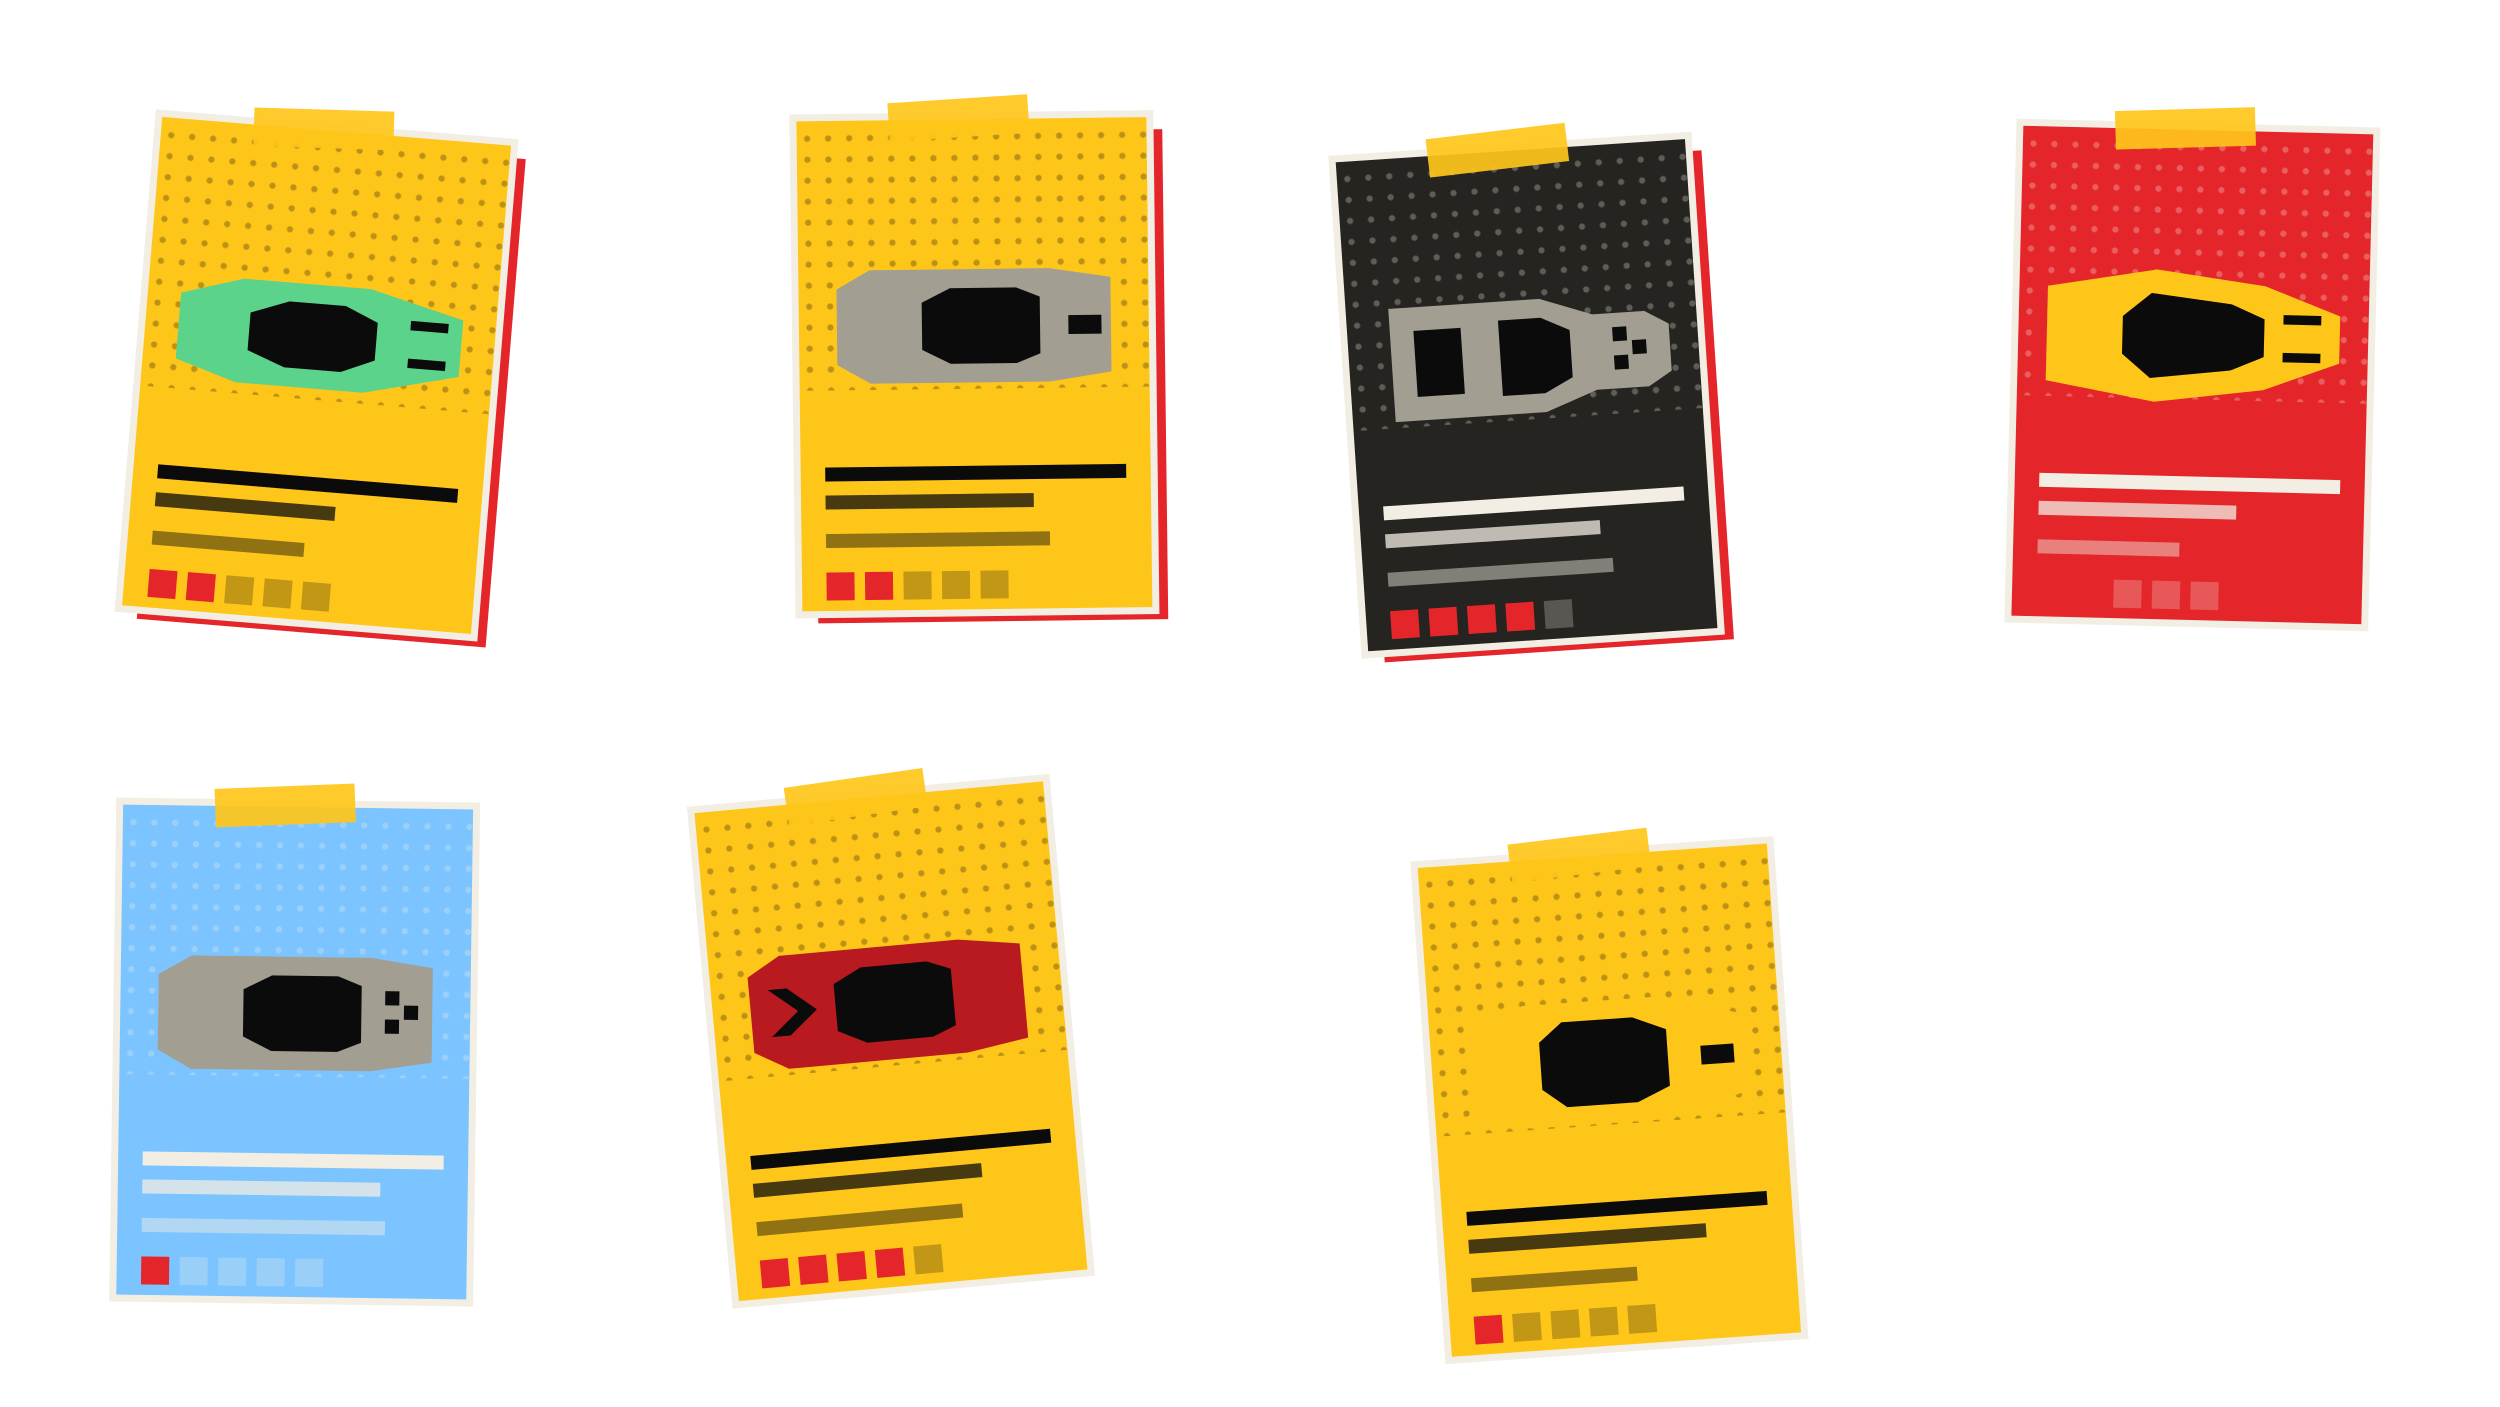
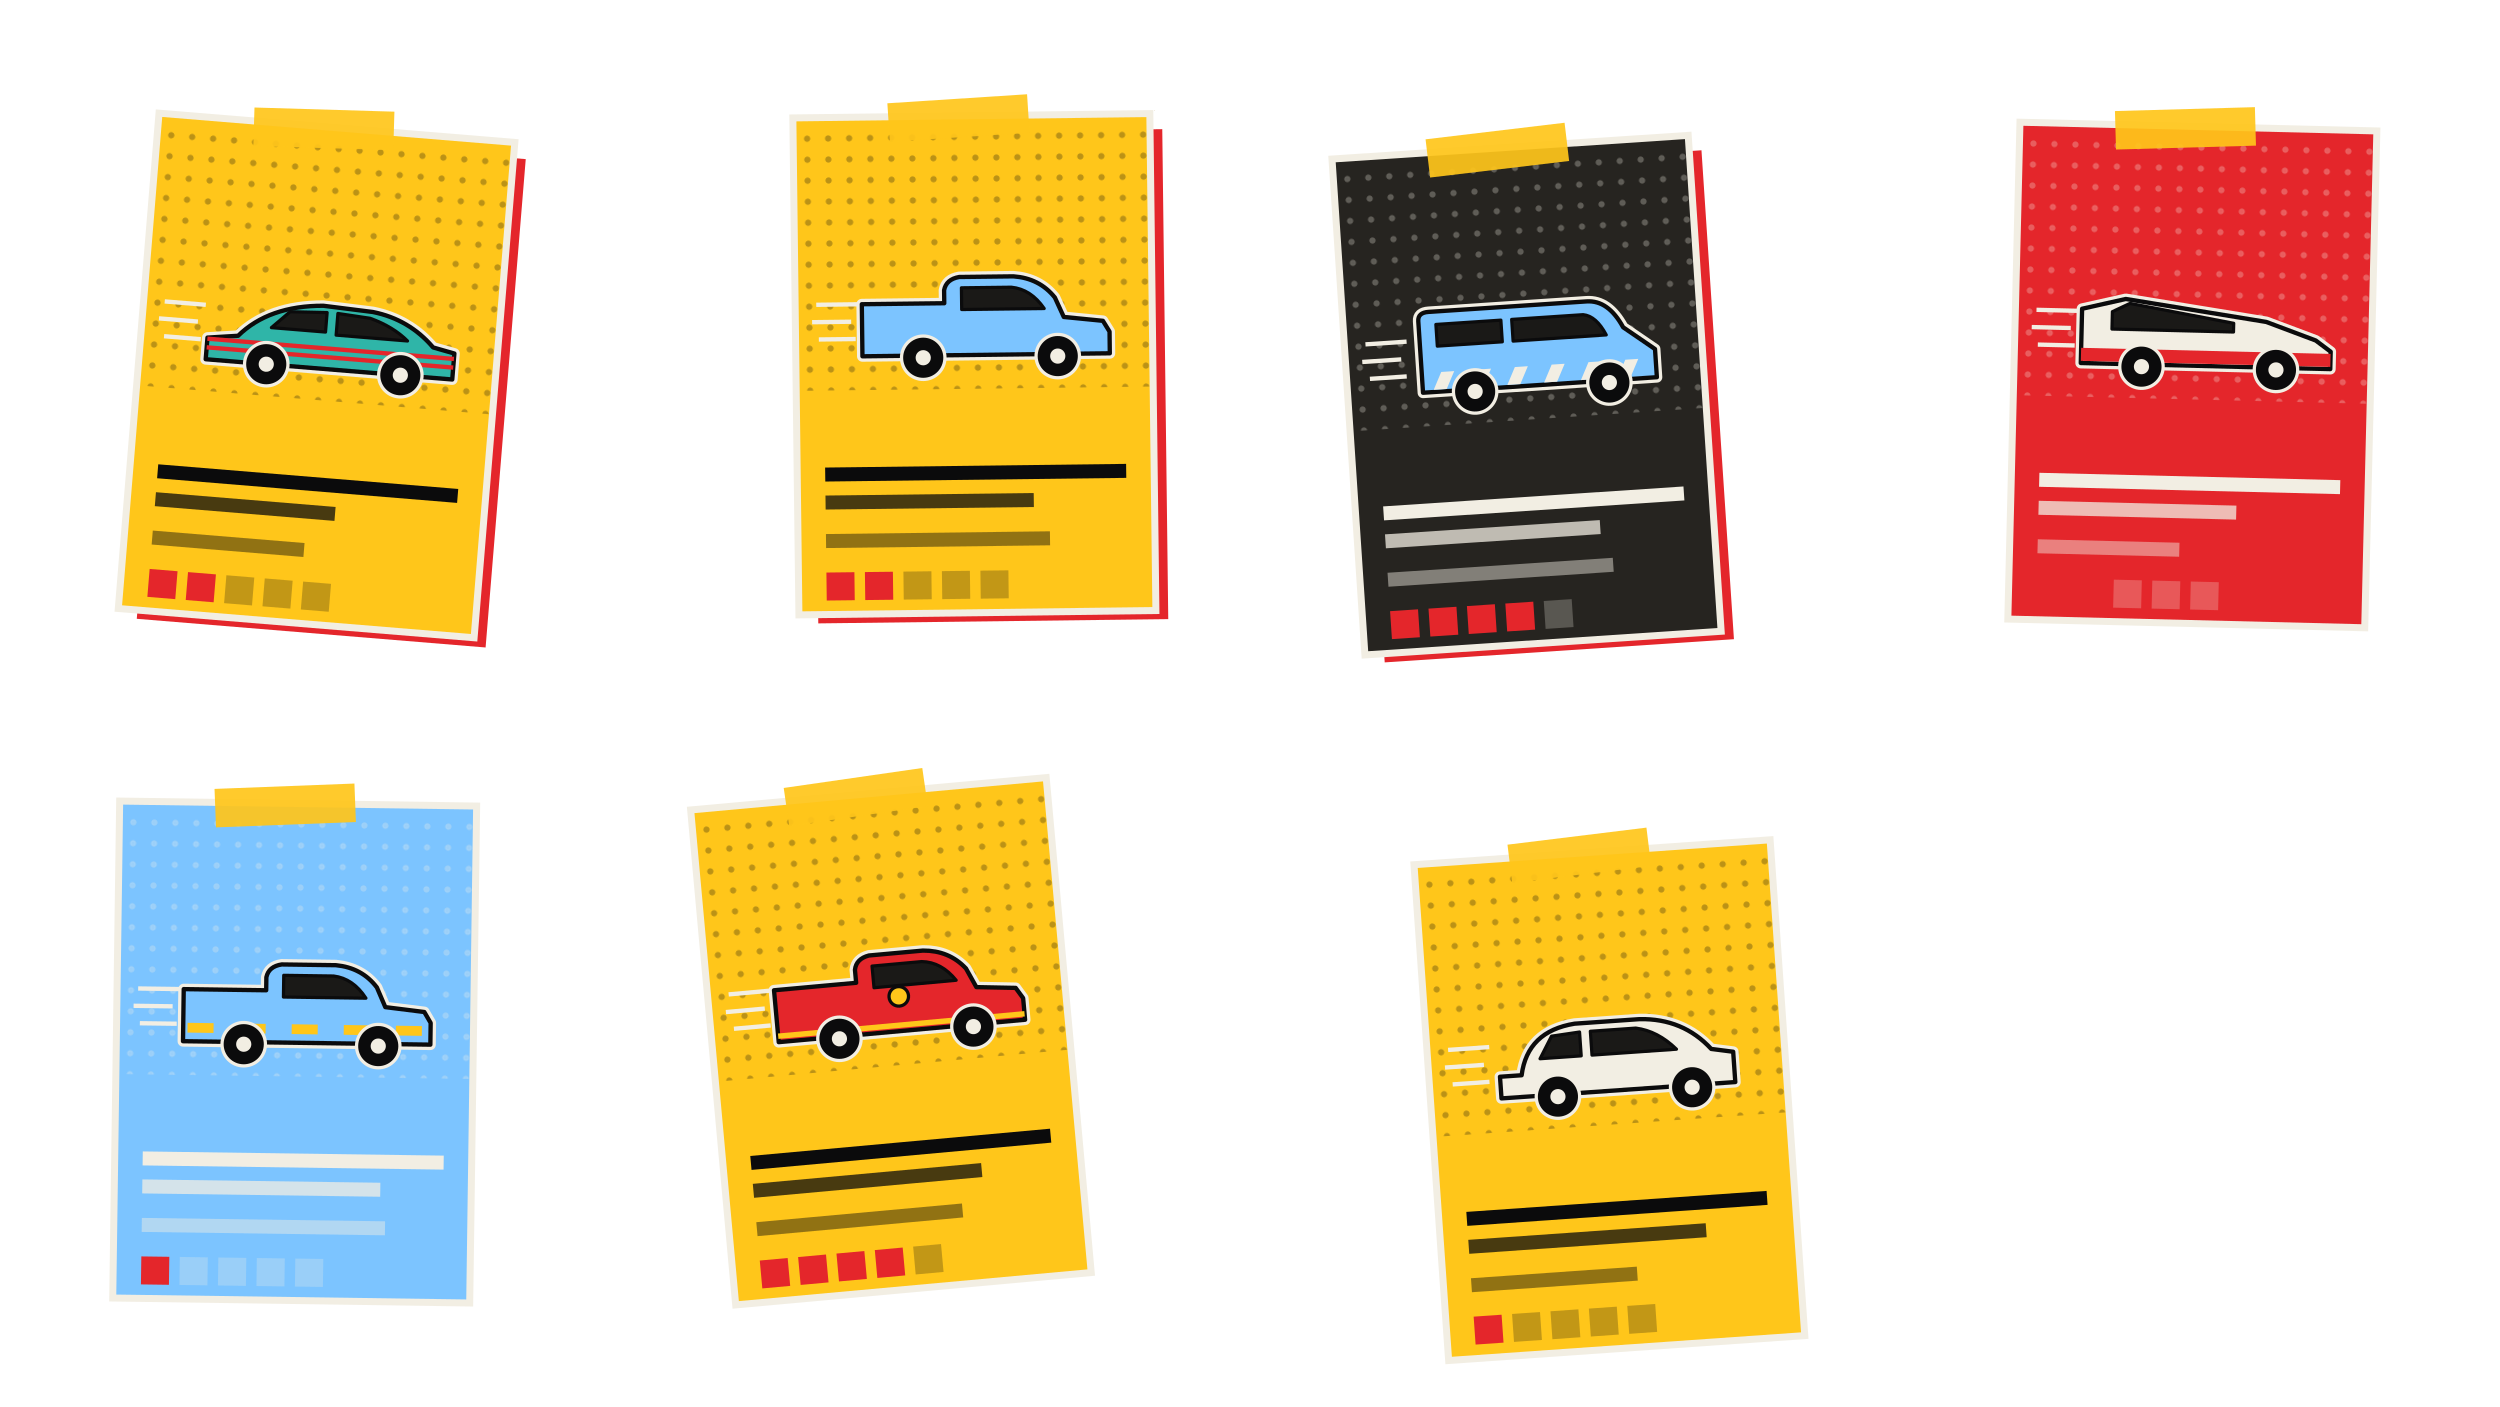
<svg xmlns="http://www.w3.org/2000/svg" viewBox="0 0 1600 900" width="1600" height="900">
  <defs>
    <pattern id="front-dot-text" width="12" height="12" patternUnits="userSpaceOnUse">
      <circle cx="6" cy="6" r="1.8" fill="#f2eee3" />
    </pattern>
    <pattern id="front-dot-surface" width="12" height="12" patternUnits="userSpaceOnUse">
      <circle cx="6" cy="6" r="1.8" fill="#0b0b0c" />
    </pattern>
    <pattern id="front-dot-grid" width="24" height="24" patternUnits="userSpaceOnUse">
      <circle cx="12" cy="12" r="3" fill="#262420" />
    </pattern>
  </defs>
  <g transform="translate(202.6 240.3) scale(1.12)">
    <g transform="rotate(4.7)">
      <rect x="-91" y="-133" width="200" height="280" fill="#e4262b" />
      <rect x="-104" y="-144" width="208" height="288" fill="#f2eee3" />
      <rect x="-100" y="-140" width="200" height="280" fill="#ffc61a" />
      <g transform="translate(-100 -136)" opacity="0.28">
        <rect width="200" height="150" fill="url(#front-dot-surface)" />
      </g>
-       <g transform="translate(0 -22) scale(2.7)">
-         <path fill="#5bd38a" d="M-30 -7 L-17 -11 H10 L30 -6 V6 L10 11 H-17 L-30 7 Z" />
-         <path fill="#0b0b0c" d="M-7 -7 H5 L12 -4 V4 L5 7 H-7 L-15 4 V-4 Z M19 -5 H27 V-3 H19 Z M19 3 H27 V5 H19 Z" />
+       <g transform="translate(-76.3 -104.5) scale(0.62)">
+         <g stroke-linejoin="round">
+           <path d="M-22 112H16M-26 128H10M-20 144H14" fill="none" stroke="#f2eee3" stroke-width="4" />
+           <path d="M20 142L48 138Q74 108 124 104L170 106Q204 110 228 134L248 138L248 162L20 162Z" fill="#f2eee3" stroke="#f2eee3" stroke-width="10" />
+           <path d="M20 142L48 138Q74 108 124 104L170 106Q204 110 228 134L248 138L248 162L20 162Z" fill="#2fb5a8" stroke="#0b0b0c" stroke-width="4" />
+           <rect x="20" y="141" width="228" height="4" fill="#e4262b" />
+           <rect x="20" y="149" width="228" height="4" fill="#e4262b" />
+           <path d="M78 128L94 112L128 110L128 128ZM138 110L168 112Q190 118 204 130L138 130Z" fill="#1a1917" stroke="#0b0b0c" stroke-width="3" />
+           <circle cx="76" cy="162" r="20" fill="#0b0b0c" stroke="#f2eee3" stroke-width="3" />
+           <circle cx="76" cy="162" r="7" fill="#f2eee3" />
+           <circle cx="200" cy="162" r="20" fill="#0b0b0c" stroke="#f2eee3" stroke-width="3" />
+           <circle cx="200" cy="162" r="7" fill="#f2eee3" />
+         </g>
      </g>
      <rect x="-86" y="58" width="172" height="8" fill="#0b0b0c" />
      <rect x="-86" y="74" width="103" height="8" fill="#0b0b0c" opacity="0.75" />
      <rect x="-86" y="96" width="87" height="8" fill="#0b0b0c" opacity="0.45" />
      <rect x="-86" y="118" width="16" height="16" fill="#e4262b" />
      <rect x="-64" y="118" width="16" height="16" fill="#e4262b" />
      <rect x="-42" y="118" width="16" height="16" fill="#0b0b0c" opacity="0.25" />
      <rect x="-20" y="118" width="16" height="16" fill="#0b0b0c" opacity="0.25" />
      <rect x="2" y="118" width="16" height="16" fill="#0b0b0c" opacity="0.25" />
      <rect x="-40" y="-152" width="80" height="22" fill="#ffc61a" transform="rotate(-3)" opacity="0.92" />
    </g>
  </g>
  <g transform="translate(623.6 233.1) scale(1.12)">
    <g transform="rotate(-0.7)">
      <rect x="-91" y="-133" width="200" height="280" fill="#e4262b" />
      <rect x="-104" y="-144" width="208" height="288" fill="#f2eee3" />
      <rect x="-100" y="-140" width="200" height="280" fill="#ffc61a" />
      <g transform="translate(-100 -136)" opacity="0.28">
        <rect width="200" height="150" fill="url(#front-dot-surface)" />
      </g>
-       <g transform="translate(0 -22) scale(2.7)">
-         <path fill="#a39e92" d="M-29 -8 L-22 -12 H16 L29 -10 V10 L16 12 H-22 L-29 8 Z" />
-         <path fill="#0b0b0c" d="M-5 -8 H9 L14 -6 V6 L9 8 H-5 L-11 5 V-5 Z M20 -2 H27 V2 H20 Z" />
+       <g transform="translate(-76.3 -104.5) scale(0.62)">
+         <g stroke-linejoin="round">
+           <path d="M-22 112H16M-26 128H10M-20 144H14" fill="none" stroke="#f2eee3" stroke-width="4" />
+           <path d="M20 160V112L96 112L96 100Q98 90 110 88L160 88Q184 90 198 108L206 126L242 130L248 140V160Z" fill="#f2eee3" stroke="#f2eee3" stroke-width="10" />
+           <path d="M20 160V112L96 112L96 100Q98 90 110 88L160 88Q184 90 198 108L206 126L242 130L248 140V160Z" fill="#7cc4ff" stroke="#0b0b0c" stroke-width="4" />
+           <path d="M112 98L158 98Q176 100 188 118L112 118Z" fill="#1a1917" stroke="#0b0b0c" stroke-width="3" />
+           <circle cx="76" cy="162" r="20" fill="#0b0b0c" stroke="#f2eee3" stroke-width="3" />
+           <circle cx="76" cy="162" r="7" fill="#f2eee3" />
+           <circle cx="200" cy="162" r="20" fill="#0b0b0c" stroke="#f2eee3" stroke-width="3" />
+           <circle cx="200" cy="162" r="7" fill="#f2eee3" />
+         </g>
      </g>
      <rect x="-86" y="58" width="172" height="8" fill="#0b0b0c" />
      <rect x="-86" y="74" width="119" height="8" fill="#0b0b0c" opacity="0.75" />
      <rect x="-86" y="96" width="128" height="8" fill="#0b0b0c" opacity="0.45" />
      <rect x="-86" y="118" width="16" height="16" fill="#e4262b" />
      <rect x="-64" y="118" width="16" height="16" fill="#e4262b" />
      <rect x="-42" y="118" width="16" height="16" fill="#0b0b0c" opacity="0.25" />
      <rect x="-20" y="118" width="16" height="16" fill="#0b0b0c" opacity="0.25" />
      <rect x="2" y="118" width="16" height="16" fill="#0b0b0c" opacity="0.25" />
      <rect x="-40" y="-152" width="80" height="22" fill="#ffc61a" transform="rotate(-3)" opacity="0.92" />
    </g>
  </g>
  <g transform="translate(977 252.9) scale(1.12)">
    <g transform="rotate(-3.8)">
      <rect x="-91" y="-133" width="200" height="280" fill="#e4262b" />
      <rect x="-104" y="-144" width="208" height="288" fill="#f2eee3" />
      <rect x="-100" y="-140" width="200" height="280" fill="#262420" />
      <g transform="translate(-100 -136)" opacity="0.28">
        <rect width="200" height="150" fill="url(#front-dot-text)" />
      </g>
-       <g transform="translate(0 -22) scale(2.7)">
-         <path fill="#a39e92" d="M-28 -12 H4 L15 -8 H26 L31 -5 V5 L26 8 H15 L4 12 H-28 Z" />
-         <path fill="#0b0b0c" d="M-5 -8 H4 L10 -5 V5 L4 8 H-5 Z M-23 -7 H-13 V7 H-23 Z M19 -5 H22 V-2 H19 Z M23 -2 H26 V1 H23 Z M19 1 H22 V4 H19 Z" />
+       <g transform="translate(-76.3 -104.5) scale(0.62)">
+         <g stroke-linejoin="round">
+           <path d="M-22 112H16M-26 128H10M-20 144H14" fill="none" stroke="#f2eee3" stroke-width="4" />
+           <path d="M28 160V94Q28 86 38 86L184 86Q204 86 216 112L244 134L244 160Z" fill="#f2eee3" stroke="#f2eee3" stroke-width="10" />
+           <path d="M28 160V94Q28 86 38 86L184 86Q204 86 216 112L244 134L244 160Z" fill="#7cc4ff" stroke="#0b0b0c" stroke-width="4" />
+           <polygon points="38,158 46,142 58,142 50,158" fill="#f2eee3" />
+           <polygon points="72,158 80,142 92,142 84,158" fill="#f2eee3" />
+           <polygon points="106,158 114,142 126,142 118,158" fill="#f2eee3" />
+           <polygon points="140,158 148,142 160,142 152,158" fill="#f2eee3" />
+           <polygon points="174,158 182,142 194,142 186,158" fill="#f2eee3" />
+           <polygon points="208,158 216,142 228,142 220,158" fill="#f2eee3" />
+           <path d="M44 118L44 98L104 98L104 118ZM114 98L180 98Q192 100 200 118L114 118Z" fill="#1a1917" stroke="#0b0b0c" stroke-width="3" />
+           <circle cx="76" cy="162" r="20" fill="#0b0b0c" stroke="#f2eee3" stroke-width="3" />
+           <circle cx="76" cy="162" r="7" fill="#f2eee3" />
+           <circle cx="200" cy="162" r="20" fill="#0b0b0c" stroke="#f2eee3" stroke-width="3" />
+           <circle cx="200" cy="162" r="7" fill="#f2eee3" />
+         </g>
      </g>
      <rect x="-86" y="58" width="172" height="8" fill="#f2eee3" />
      <rect x="-86" y="74" width="123" height="8" fill="#f2eee3" opacity="0.75" />
      <rect x="-86" y="96" width="129" height="8" fill="#f2eee3" opacity="0.45" />
      <rect x="-86" y="118" width="16" height="16" fill="#e4262b" />
      <rect x="-64" y="118" width="16" height="16" fill="#e4262b" />
      <rect x="-42" y="118" width="16" height="16" fill="#e4262b" />
      <rect x="-20" y="118" width="16" height="16" fill="#e4262b" />
      <rect x="2" y="118" width="16" height="16" fill="#f2eee3" opacity="0.25" />
      <rect x="-40" y="-152" width="80" height="22" fill="#ffc61a" transform="rotate(-3)" opacity="0.92" />
    </g>
  </g>
  <g transform="translate(1403.1 240) scale(1.12)">
    <g transform="rotate(1.4)">
      <rect x="-104" y="-144" width="208" height="288" fill="#f2eee3" />
      <rect x="-100" y="-140" width="200" height="280" fill="#e4262b" />
      <g transform="translate(-100 -136)" opacity="0.28">
        <rect width="200" height="150" fill="url(#front-dot-text)" />
      </g>
-       <g transform="translate(0 -22) scale(2.7)">
-         <path fill="#ffc61a" d="M-31 -10 L-8 -14 L15 -11 L31 -5 V5 L15 11 L-8 14 L-31 10 Z" />
-         <path fill="#0b0b0c" d="M-9 -9 L8 -7 L15 -4 V4 L8 7 L-9 9 L-15 4 V-4 Z M19 -5 H27 V-3 H19 Z M19 3 H27 V5 H19 Z" />
+       <g transform="translate(-76.3 -104.5) scale(0.62)">
+         <g stroke-linejoin="round">
+           <path d="M-22 112H16M-26 128H10M-20 144H14" fill="none" stroke="#f2eee3" stroke-width="4" />
+           <path d="M20 160V110L60 100L190 118L236 134L250 144V160Z" fill="#f2eee3" stroke="#f2eee3" stroke-width="10" />
+           <path d="M20 160V110L60 100L190 118L236 134L250 144V160Z" fill="#f2eee3" stroke="#0b0b0c" stroke-width="4" />
+           <rect x="20" y="146" width="230" height="12" fill="#e4262b" />
+           <path d="M48 112L64 104L160 120L160 128L48 128Z" fill="#1a1917" stroke="#0b0b0c" stroke-width="3" />
+           <circle cx="76" cy="162" r="20" fill="#0b0b0c" stroke="#f2eee3" stroke-width="3" />
+           <circle cx="76" cy="162" r="7" fill="#f2eee3" />
+           <circle cx="200" cy="162" r="20" fill="#0b0b0c" stroke="#f2eee3" stroke-width="3" />
+           <circle cx="200" cy="162" r="7" fill="#f2eee3" />
+         </g>
      </g>
      <rect x="-86" y="58" width="172" height="8" fill="#f2eee3" />
      <rect x="-86" y="74" width="113" height="8" fill="#f2eee3" opacity="0.75" />
      <rect x="-86" y="96" width="81" height="8" fill="#f2eee3" opacity="0.45" />
      <rect x="-86" y="118" width="16" height="16" fill="#e4262b" />
      <rect x="-64" y="118" width="16" height="16" fill="#e4262b" />
      <rect x="-42" y="118" width="16" height="16" fill="#f2eee3" opacity="0.25" />
      <rect x="-20" y="118" width="16" height="16" fill="#f2eee3" opacity="0.25" />
      <rect x="2" y="118" width="16" height="16" fill="#f2eee3" opacity="0.25" />
      <rect x="-40" y="-152" width="80" height="22" fill="#ffc61a" transform="rotate(-3)" opacity="0.92" />
    </g>
  </g>
  <g transform="translate(188.6 673.3) scale(1.12)">
    <g transform="rotate(0.8)">
      <rect x="-104" y="-144" width="208" height="288" fill="#f2eee3" />
      <rect x="-100" y="-140" width="200" height="280" fill="#7cc4ff" />
      <g transform="translate(-100 -136)" opacity="0.28">
        <rect width="200" height="150" fill="url(#front-dot-text)" />
      </g>
-       <g transform="translate(0 -22) scale(2.7)">
-         <path fill="#a39e92" d="M-29 -8 L-22 -12 H16 L29 -10 V10 L16 12 H-22 L-29 8 Z" />
-         <path fill="#0b0b0c" d="M-5 -8 H9 L14 -6 V6 L9 8 H-5 L-11 5 V-5 Z M19 -5 H22 V-2 H19 Z M23 -2 H26 V1 H23 Z M19 1 H22 V4 H19 Z" />
+       <g transform="translate(-76.3 -104.5) scale(0.62)">
+         <g stroke-linejoin="round">
+           <path d="M-22 112H16M-26 128H10M-20 144H14" fill="none" stroke="#f2eee3" stroke-width="4" />
+           <path d="M20 160V112L96 112L96 100Q98 90 110 88L160 88Q184 90 198 108L206 126L242 130L248 140V160Z" fill="#f2eee3" stroke="#f2eee3" stroke-width="10" />
+           <path d="M20 160V112L96 112L96 100Q98 90 110 88L160 88Q184 90 198 108L206 126L242 130L248 140V160Z" fill="#7cc4ff" stroke="#0b0b0c" stroke-width="4" />
+           <rect x="24" y="143" width="24" height="9" fill="#ffc61a" />
+           <rect x="72" y="143" width="24" height="9" fill="#ffc61a" />
+           <rect x="120" y="143" width="24" height="9" fill="#ffc61a" />
+           <rect x="168" y="143" width="24" height="9" fill="#ffc61a" />
+           <rect x="216" y="143" width="24" height="9" fill="#ffc61a" />
+           <path d="M112 98L158 98Q176 100 188 118L112 118Z" fill="#1a1917" stroke="#0b0b0c" stroke-width="3" />
+           <circle cx="76" cy="162" r="20" fill="#0b0b0c" stroke="#f2eee3" stroke-width="3" />
+           <circle cx="76" cy="162" r="7" fill="#f2eee3" />
+           <circle cx="200" cy="162" r="20" fill="#0b0b0c" stroke="#f2eee3" stroke-width="3" />
+           <circle cx="200" cy="162" r="7" fill="#f2eee3" />
+         </g>
      </g>
      <rect x="-86" y="58" width="172" height="8" fill="#f2eee3" />
      <rect x="-86" y="74" width="136" height="8" fill="#f2eee3" opacity="0.75" />
      <rect x="-86" y="96" width="139" height="8" fill="#f2eee3" opacity="0.45" />
      <rect x="-86" y="118" width="16" height="16" fill="#e4262b" />
      <rect x="-64" y="118" width="16" height="16" fill="#f2eee3" opacity="0.25" />
      <rect x="-42" y="118" width="16" height="16" fill="#f2eee3" opacity="0.25" />
      <rect x="-20" y="118" width="16" height="16" fill="#f2eee3" opacity="0.25" />
      <rect x="2" y="118" width="16" height="16" fill="#f2eee3" opacity="0.25" />
      <rect x="-40" y="-152" width="80" height="22" fill="#ffc61a" transform="rotate(-3)" opacity="0.92" />
    </g>
  </g>
  <g transform="translate(570.2 666.4) scale(1.12)">
    <g transform="rotate(-5.2)">
      <rect x="-104" y="-144" width="208" height="288" fill="#f2eee3" />
      <rect x="-100" y="-140" width="200" height="280" fill="#ffc61a" />
      <g transform="translate(-100 -136)" opacity="0.28">
        <rect width="200" height="150" fill="url(#front-dot-surface)" />
      </g>
-       <g transform="translate(0 -22) scale(2.7)">
-         <path fill="#b81a1f" d="M-29 -8 L-22 -12 H16 L29 -10 V10 L16 12 H-22 L-29 8 Z" />
-         <path fill="#0b0b0c" d="M-5 -8 H9 L14 -6 V6 L9 8 H-5 L-11 5 V-5 Z M-25 -5 L-19 0 L-25 5 H-21 L-15 0 L-21 -5 Z" />
+       <g transform="translate(-76.3 -104.5) scale(0.62)">
+         <g stroke-linejoin="round">
+           <path d="M-22 112H16M-26 128H10M-20 144H14" fill="none" stroke="#f2eee3" stroke-width="4" />
+           <path d="M20 160V112L96 112L96 100Q98 90 110 88L160 88Q184 90 198 108L206 126L242 130L248 140V160Z" fill="#f2eee3" stroke="#f2eee3" stroke-width="10" />
+           <path d="M20 160V112L96 112L96 100Q98 90 110 88L160 88Q184 90 198 108L206 126L242 130L248 140V160Z" fill="#e4262b" stroke="#0b0b0c" stroke-width="4" />
+           <rect x="20" y="152" width="228" height="5" fill="#ffc61a" />
+           <circle cx="134" cy="128" r="9" fill="#ffc61a" stroke="#0b0b0c" stroke-width="3" />
+           <path d="M112 98L158 98Q176 100 188 118L112 118Z" fill="#1a1917" stroke="#0b0b0c" stroke-width="3" />
+           <circle cx="76" cy="162" r="20" fill="#0b0b0c" stroke="#f2eee3" stroke-width="3" />
+           <circle cx="76" cy="162" r="7" fill="#f2eee3" />
+           <circle cx="200" cy="162" r="20" fill="#0b0b0c" stroke="#f2eee3" stroke-width="3" />
+           <circle cx="200" cy="162" r="7" fill="#f2eee3" />
+         </g>
      </g>
      <rect x="-86" y="58" width="172" height="8" fill="#0b0b0c" />
      <rect x="-86" y="74" width="131" height="8" fill="#0b0b0c" opacity="0.75" />
      <rect x="-86" y="96" width="118" height="8" fill="#0b0b0c" opacity="0.45" />
      <rect x="-86" y="118" width="16" height="16" fill="#e4262b" />
      <rect x="-64" y="118" width="16" height="16" fill="#e4262b" />
      <rect x="-42" y="118" width="16" height="16" fill="#e4262b" />
      <rect x="-20" y="118" width="16" height="16" fill="#e4262b" />
      <rect x="2" y="118" width="16" height="16" fill="#0b0b0c" opacity="0.25" />
      <rect x="-40" y="-152" width="80" height="22" fill="#ffc61a" transform="rotate(-3)" opacity="0.92" />
    </g>
  </g>
  <g transform="translate(1030 704.1) scale(1.12)">
    <g transform="rotate(-4)">
      <rect x="-104" y="-144" width="208" height="288" fill="#f2eee3" />
      <rect x="-100" y="-140" width="200" height="280" fill="#ffc61a" />
      <g transform="translate(-100 -136)" opacity="0.28">
        <rect width="200" height="150" fill="url(#front-dot-surface)" />
      </g>
-       <g transform="translate(0 -22) scale(2.7)">
-         <path fill="#ffc61a" d="M-29 -9 L-17 -13 H12 L30 -8 V8 L12 13 H-17 L-29 9 Z" />
-         <path fill="#0b0b0c" d="M-9 -9 H6 L13 -6 V6 L6 9 H-9 L-14 5 V-5 Z M20 -2 H27 V2 H20 Z" />
+       <g transform="translate(-76.3 -104.5) scale(0.62)">
+         <g stroke-linejoin="round">
+           <path d="M-22 112H16M-26 128H10M-20 144H14" fill="none" stroke="#f2eee3" stroke-width="4" />
+           <path d="M24 140L44 140Q52 100 96 96L156 96Q196 98 220 128L240 132L240 160L24 160Z" fill="#f2eee3" stroke="#f2eee3" stroke-width="10" />
+           <path d="M24 140L44 140Q52 100 96 96L156 96Q196 98 220 128L240 132L240 160L24 160Z" fill="#f2eee3" stroke="#0b0b0c" stroke-width="4" />
+           <path d="M62 126L74 106L100 104L100 126ZM110 104L152 104Q172 108 188 126L110 126Z" fill="#1a1917" stroke="#0b0b0c" stroke-width="3" />
+           <circle cx="76" cy="162" r="20" fill="#0b0b0c" stroke="#f2eee3" stroke-width="3" />
+           <circle cx="76" cy="162" r="7" fill="#f2eee3" />
+           <circle cx="200" cy="162" r="20" fill="#0b0b0c" stroke="#f2eee3" stroke-width="3" />
+           <circle cx="200" cy="162" r="7" fill="#f2eee3" />
+         </g>
      </g>
      <rect x="-86" y="58" width="172" height="8" fill="#0b0b0c" />
      <rect x="-86" y="74" width="136" height="8" fill="#0b0b0c" opacity="0.75" />
      <rect x="-86" y="96" width="95" height="8" fill="#0b0b0c" opacity="0.45" />
      <rect x="-86" y="118" width="16" height="16" fill="#e4262b" />
      <rect x="-64" y="118" width="16" height="16" fill="#0b0b0c" opacity="0.25" />
      <rect x="-42" y="118" width="16" height="16" fill="#0b0b0c" opacity="0.25" />
      <rect x="-20" y="118" width="16" height="16" fill="#0b0b0c" opacity="0.25" />
      <rect x="2" y="118" width="16" height="16" fill="#0b0b0c" opacity="0.25" />
      <rect x="-40" y="-152" width="80" height="22" fill="#ffc61a" transform="rotate(-3)" opacity="0.92" />
    </g>
  </g>
</svg>
